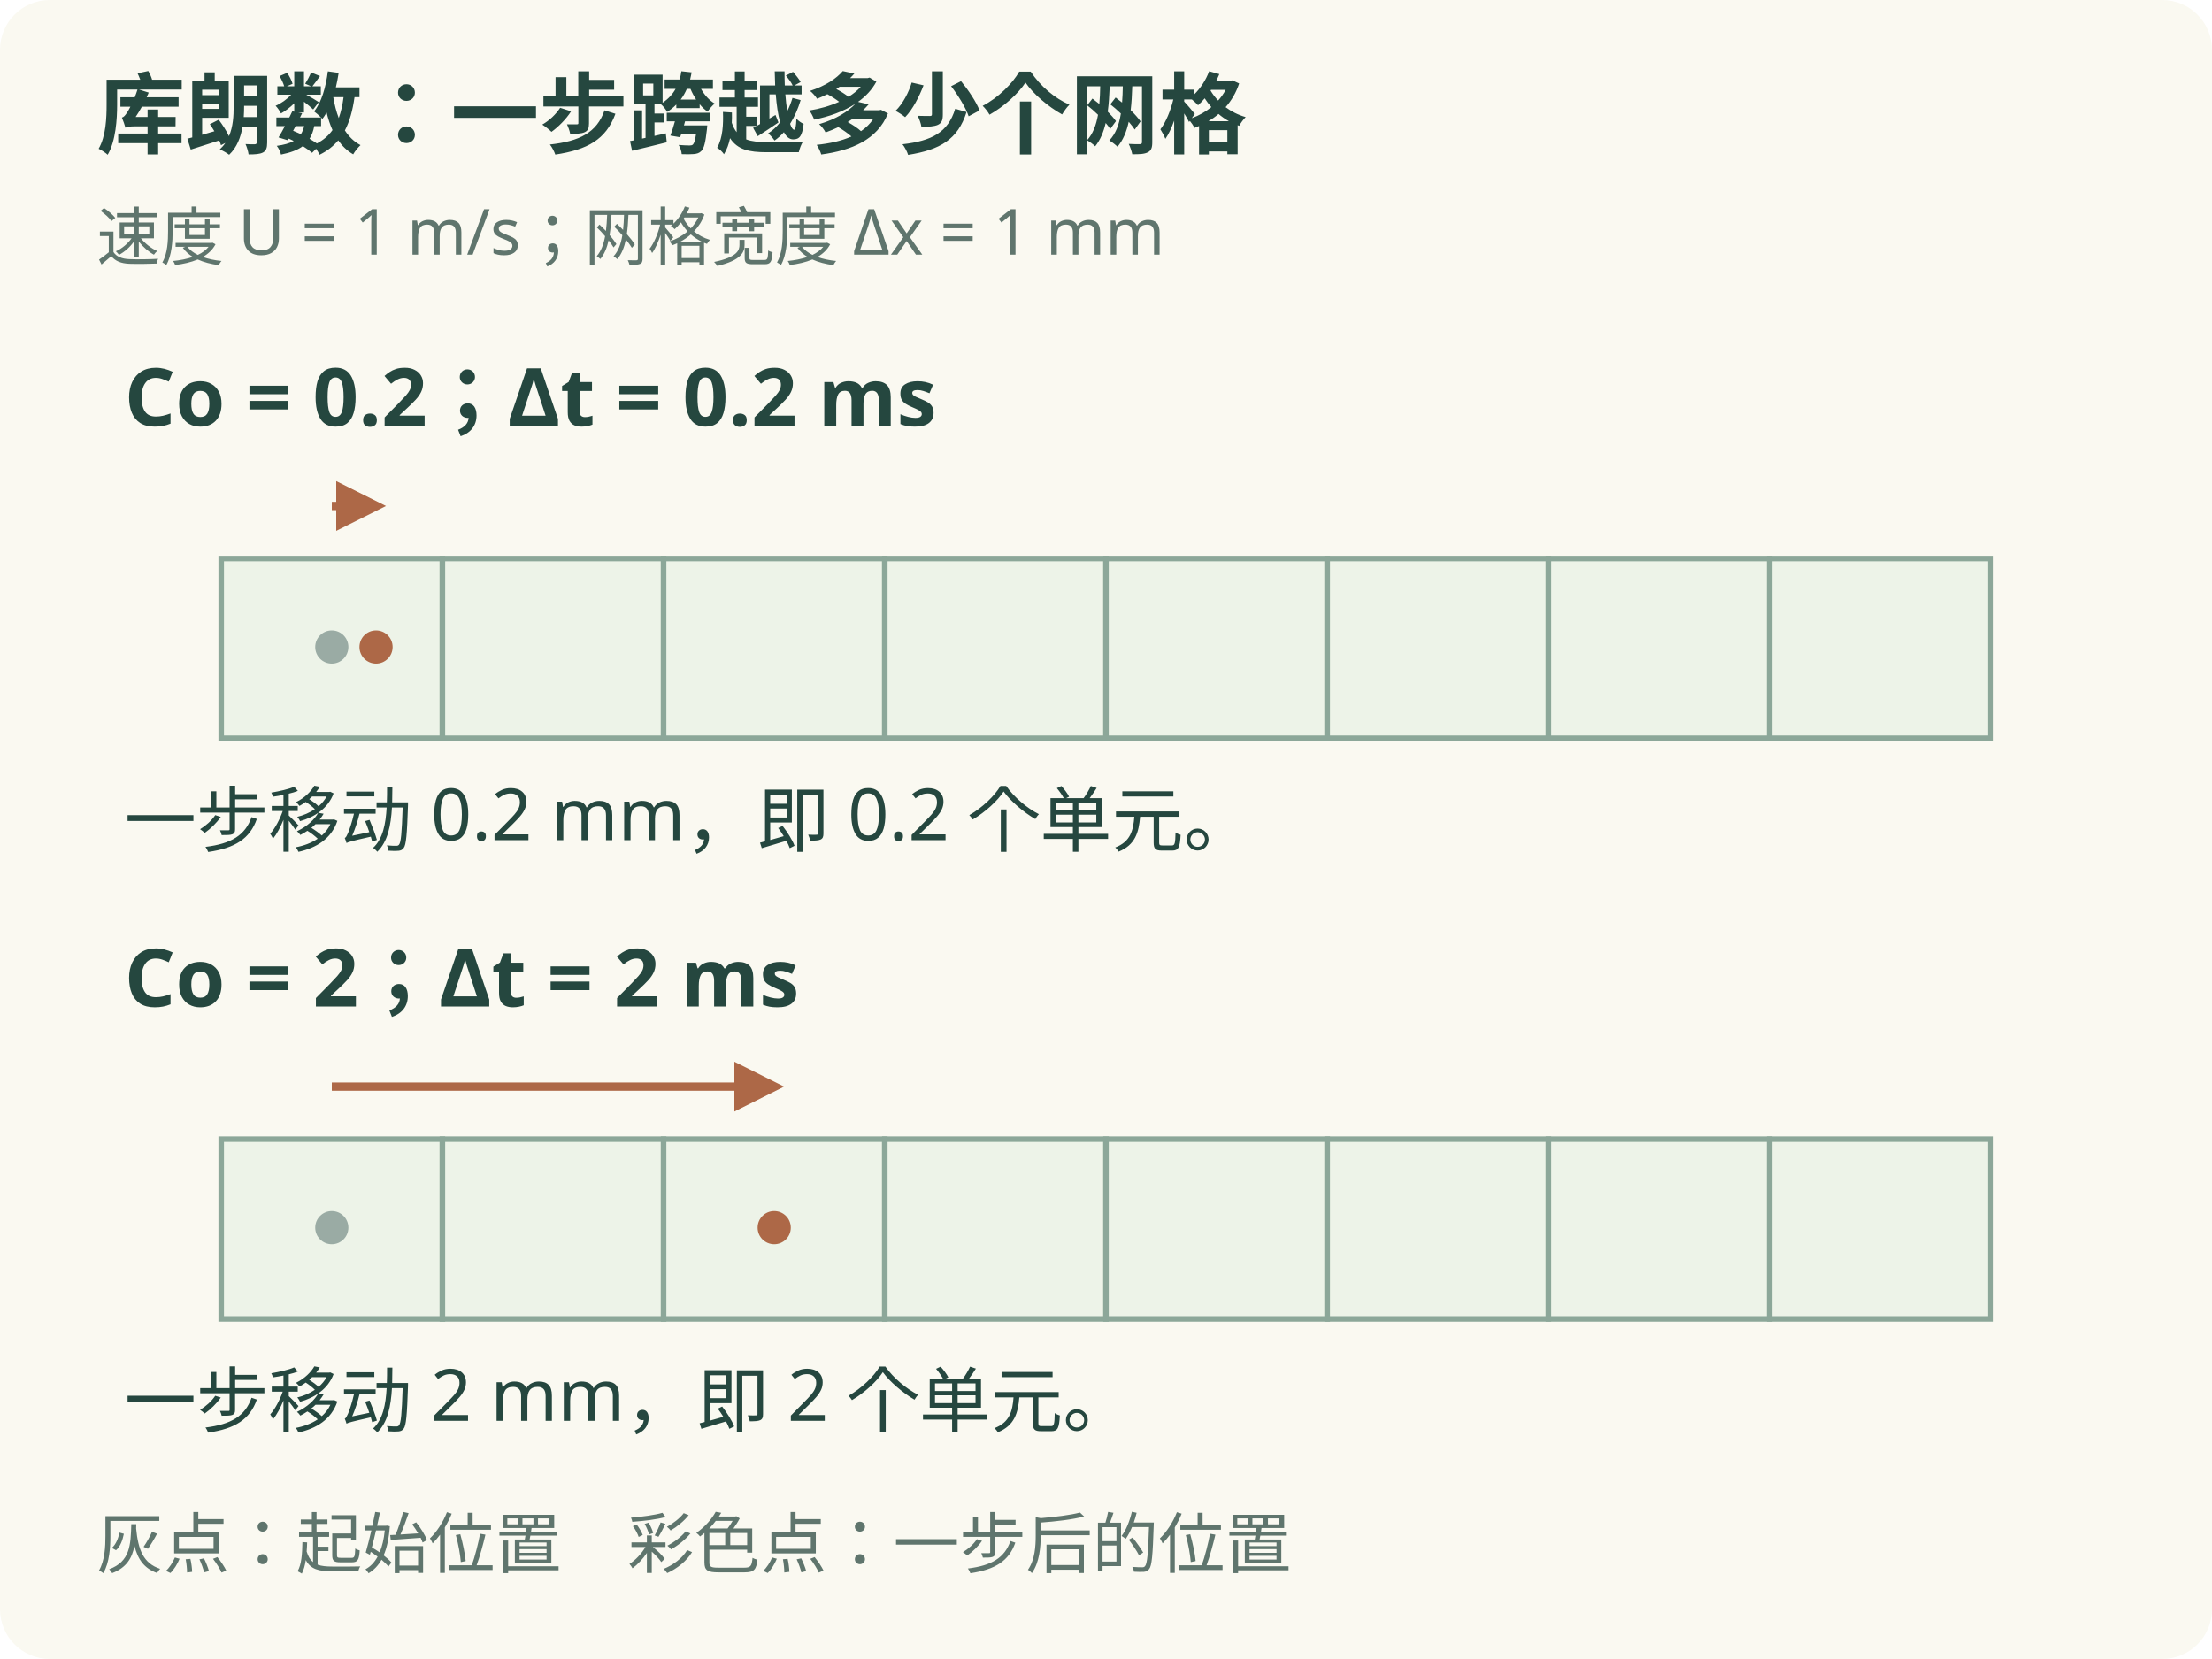
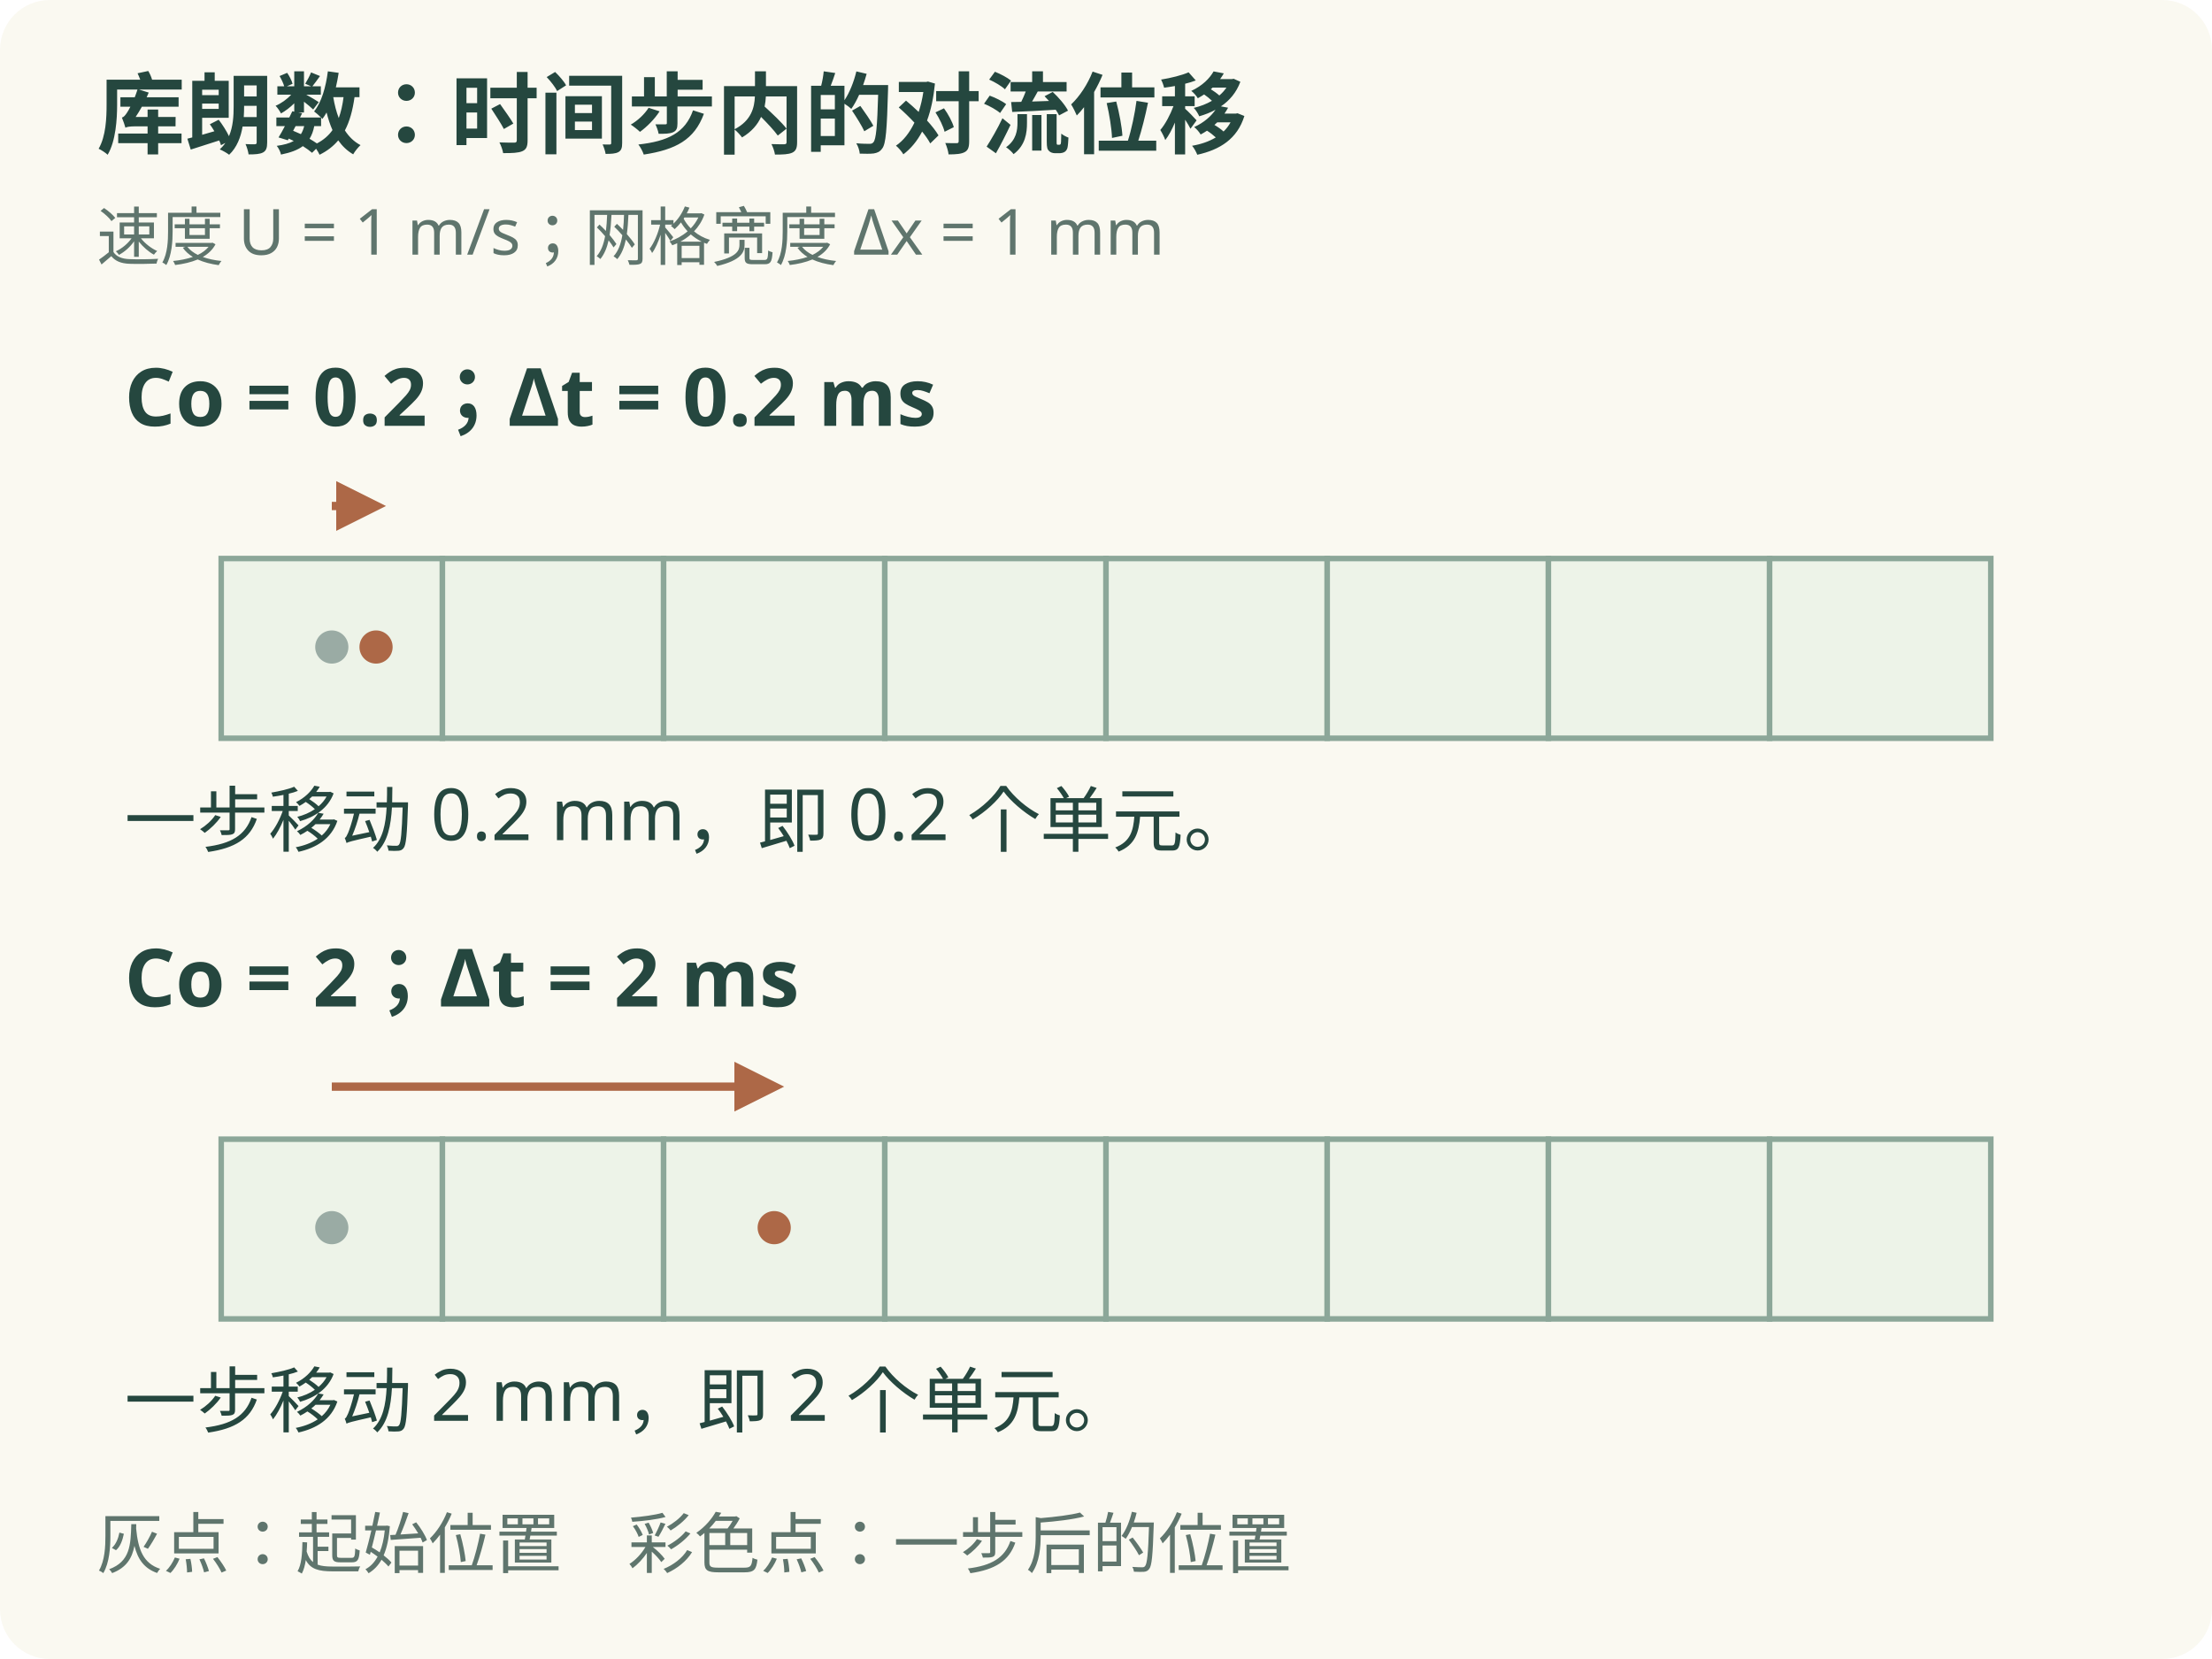
<svg xmlns="http://www.w3.org/2000/svg" viewBox="0 0 800 600" role="img" aria-labelledby="title desc">
  <defs>
    <marker id="arrow" viewBox="0 0 10 10" refX="8" refY="5" markerWidth="6" markerHeight="6" orient="auto-start-reverse">
      <path d="M0 0L10 5L0 10Z" fill="context-stroke" />
    </marker>
    <radialGradient id="heat">
      <stop stop-color="#d58b61" />
      <stop offset="1" stop-color="#a2c8c4" />
    </radialGradient>
  </defs>
  <rect width="800" height="600" rx="18" fill="#faf9f1" />
  <g font-family="Microsoft YaHei, PingFang SC, sans-serif">
-     <text x="35" y="53" font-size="32" fill="#25473f" text-anchor="start" font-weight="bold">库朗数：一步跨越多少个网格</text>
+     <text x="35" y="53" font-size="32" fill="#25473f" text-anchor="start" font-weight="bold">库朗数：时间步内的对流位移</text>
    <text x="35" y="94" font-size="23" fill="#5f756d" text-anchor="start" font-weight="normal">速度 U = 1 m/s；网格宽度 Δx = 1 mm</text>
    <text x="45" y="154" font-size="29" fill="#25473f" text-anchor="start" font-weight="bold">Co = 0.2；Δt = 0.2 ms</text>
    <rect x="80" y="202" width="80" height="65" fill="#edf3e8" stroke="#8ca799" stroke-width="2" />
    <rect x="160" y="202" width="80" height="65" fill="#edf3e8" stroke="#8ca799" stroke-width="2" />
    <rect x="240" y="202" width="80" height="65" fill="#edf3e8" stroke="#8ca799" stroke-width="2" />
    <rect x="320" y="202" width="80" height="65" fill="#edf3e8" stroke="#8ca799" stroke-width="2" />
    <rect x="400" y="202" width="80" height="65" fill="#edf3e8" stroke="#8ca799" stroke-width="2" />
    <rect x="480" y="202" width="80" height="65" fill="#edf3e8" stroke="#8ca799" stroke-width="2" />
    <rect x="560" y="202" width="80" height="65" fill="#edf3e8" stroke="#8ca799" stroke-width="2" />
    <rect x="640" y="202" width="80" height="65" fill="#edf3e8" stroke="#8ca799" stroke-width="2" />
    <circle cx="120" cy="234" r="6" fill="#9aaba4" stroke="none" stroke-width="3" />
    <circle cx="136" cy="234" r="6" fill="#ad6847" stroke="none" stroke-width="3" />
    <path d="M120 183L136 183" fill="none" stroke="#ad6847" stroke-width="3" marker-end="url(#arrow)" />
    <text x="45" y="306" font-size="26" fill="#25473f" text-anchor="start" font-weight="normal">一步移动 0.2 mm，即 0.2 个单元。</text>
    <text x="45" y="364" font-size="29" fill="#25473f" text-anchor="start" font-weight="bold">Co = 2；Δt = 2 ms</text>
    <rect x="80" y="412" width="80" height="65" fill="#edf3e8" stroke="#8ca799" stroke-width="2" />
    <rect x="160" y="412" width="80" height="65" fill="#edf3e8" stroke="#8ca799" stroke-width="2" />
    <rect x="240" y="412" width="80" height="65" fill="#edf3e8" stroke="#8ca799" stroke-width="2" />
    <rect x="320" y="412" width="80" height="65" fill="#edf3e8" stroke="#8ca799" stroke-width="2" />
    <rect x="400" y="412" width="80" height="65" fill="#edf3e8" stroke="#8ca799" stroke-width="2" />
    <rect x="480" y="412" width="80" height="65" fill="#edf3e8" stroke="#8ca799" stroke-width="2" />
    <rect x="560" y="412" width="80" height="65" fill="#edf3e8" stroke="#8ca799" stroke-width="2" />
    <rect x="640" y="412" width="80" height="65" fill="#edf3e8" stroke="#8ca799" stroke-width="2" />
    <circle cx="120" cy="444" r="6" fill="#9aaba4" stroke="none" stroke-width="3" />
    <circle cx="280" cy="444" r="6" fill="#ad6847" stroke="none" stroke-width="3" />
    <path d="M120 393L280 393" fill="none" stroke="#ad6847" stroke-width="3" marker-end="url(#arrow)" />
    <text x="45" y="516" font-size="26" fill="#25473f" text-anchor="start" font-weight="normal">一步移动 2 mm，即 2 个单元。</text>
    <text x="35" y="567" font-size="24" fill="#5f756d" text-anchor="start" font-weight="normal">灰点：起始位置　彩色点：一步后的位置</text>
  </g>
</svg>
